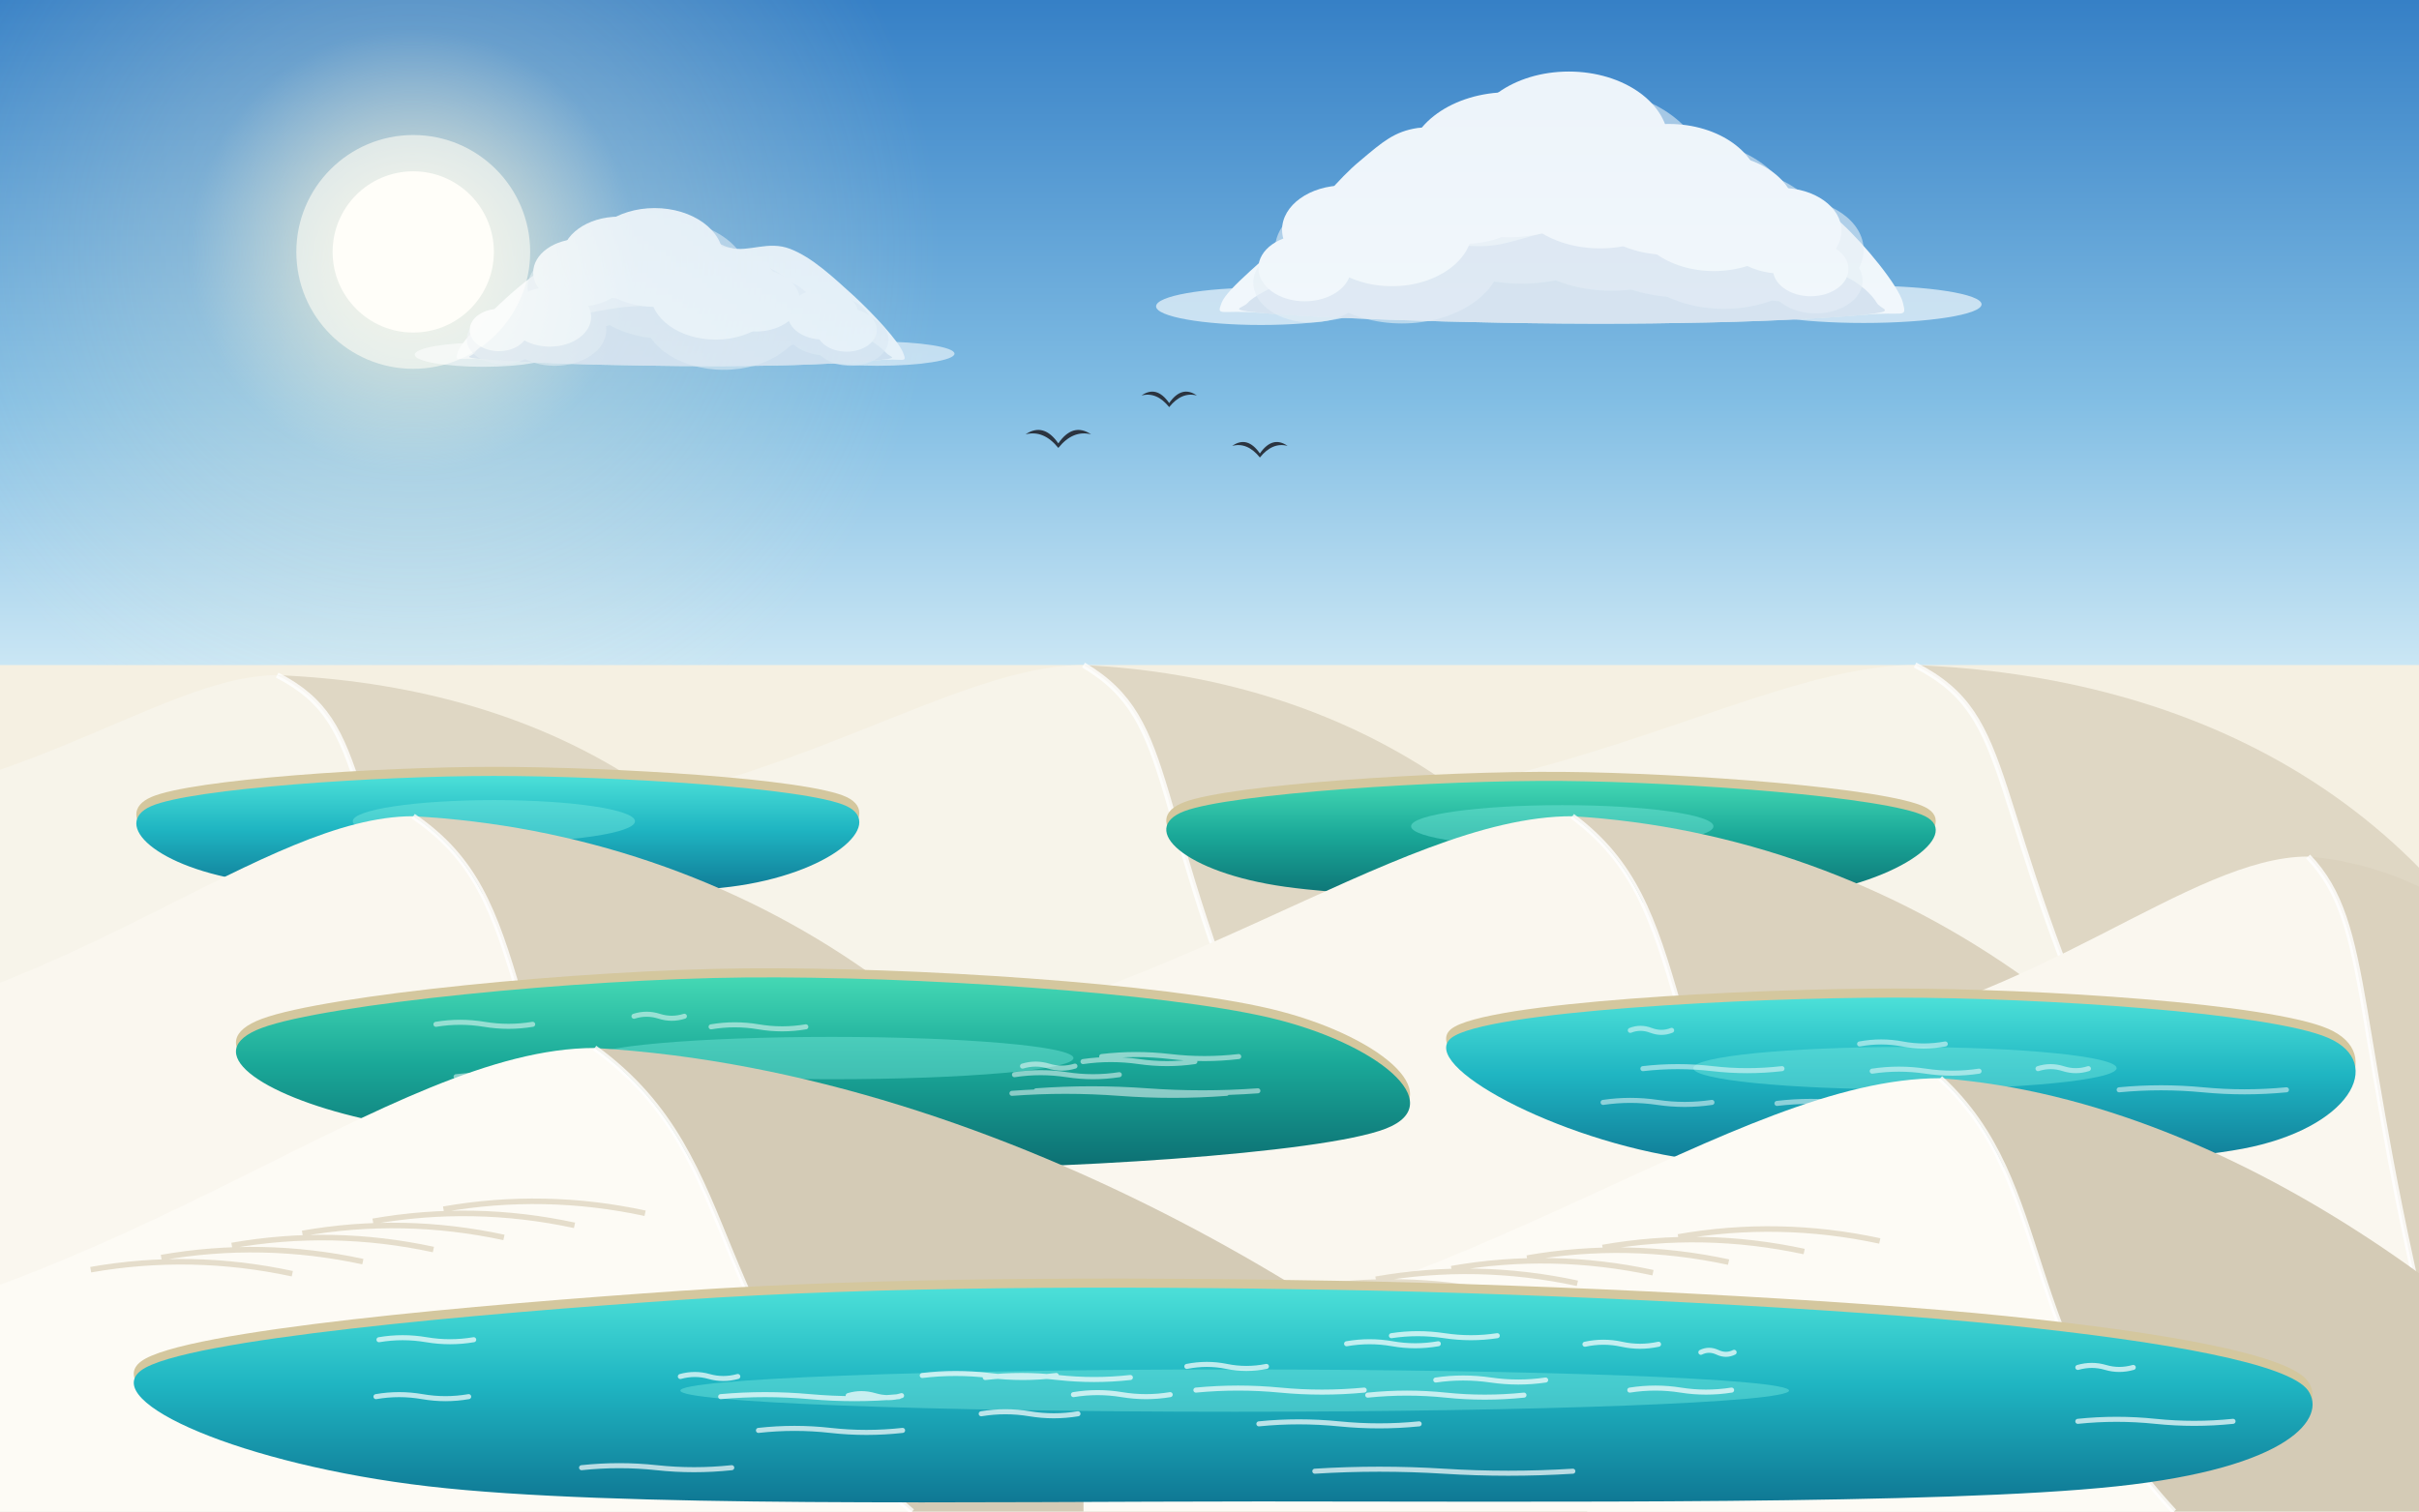
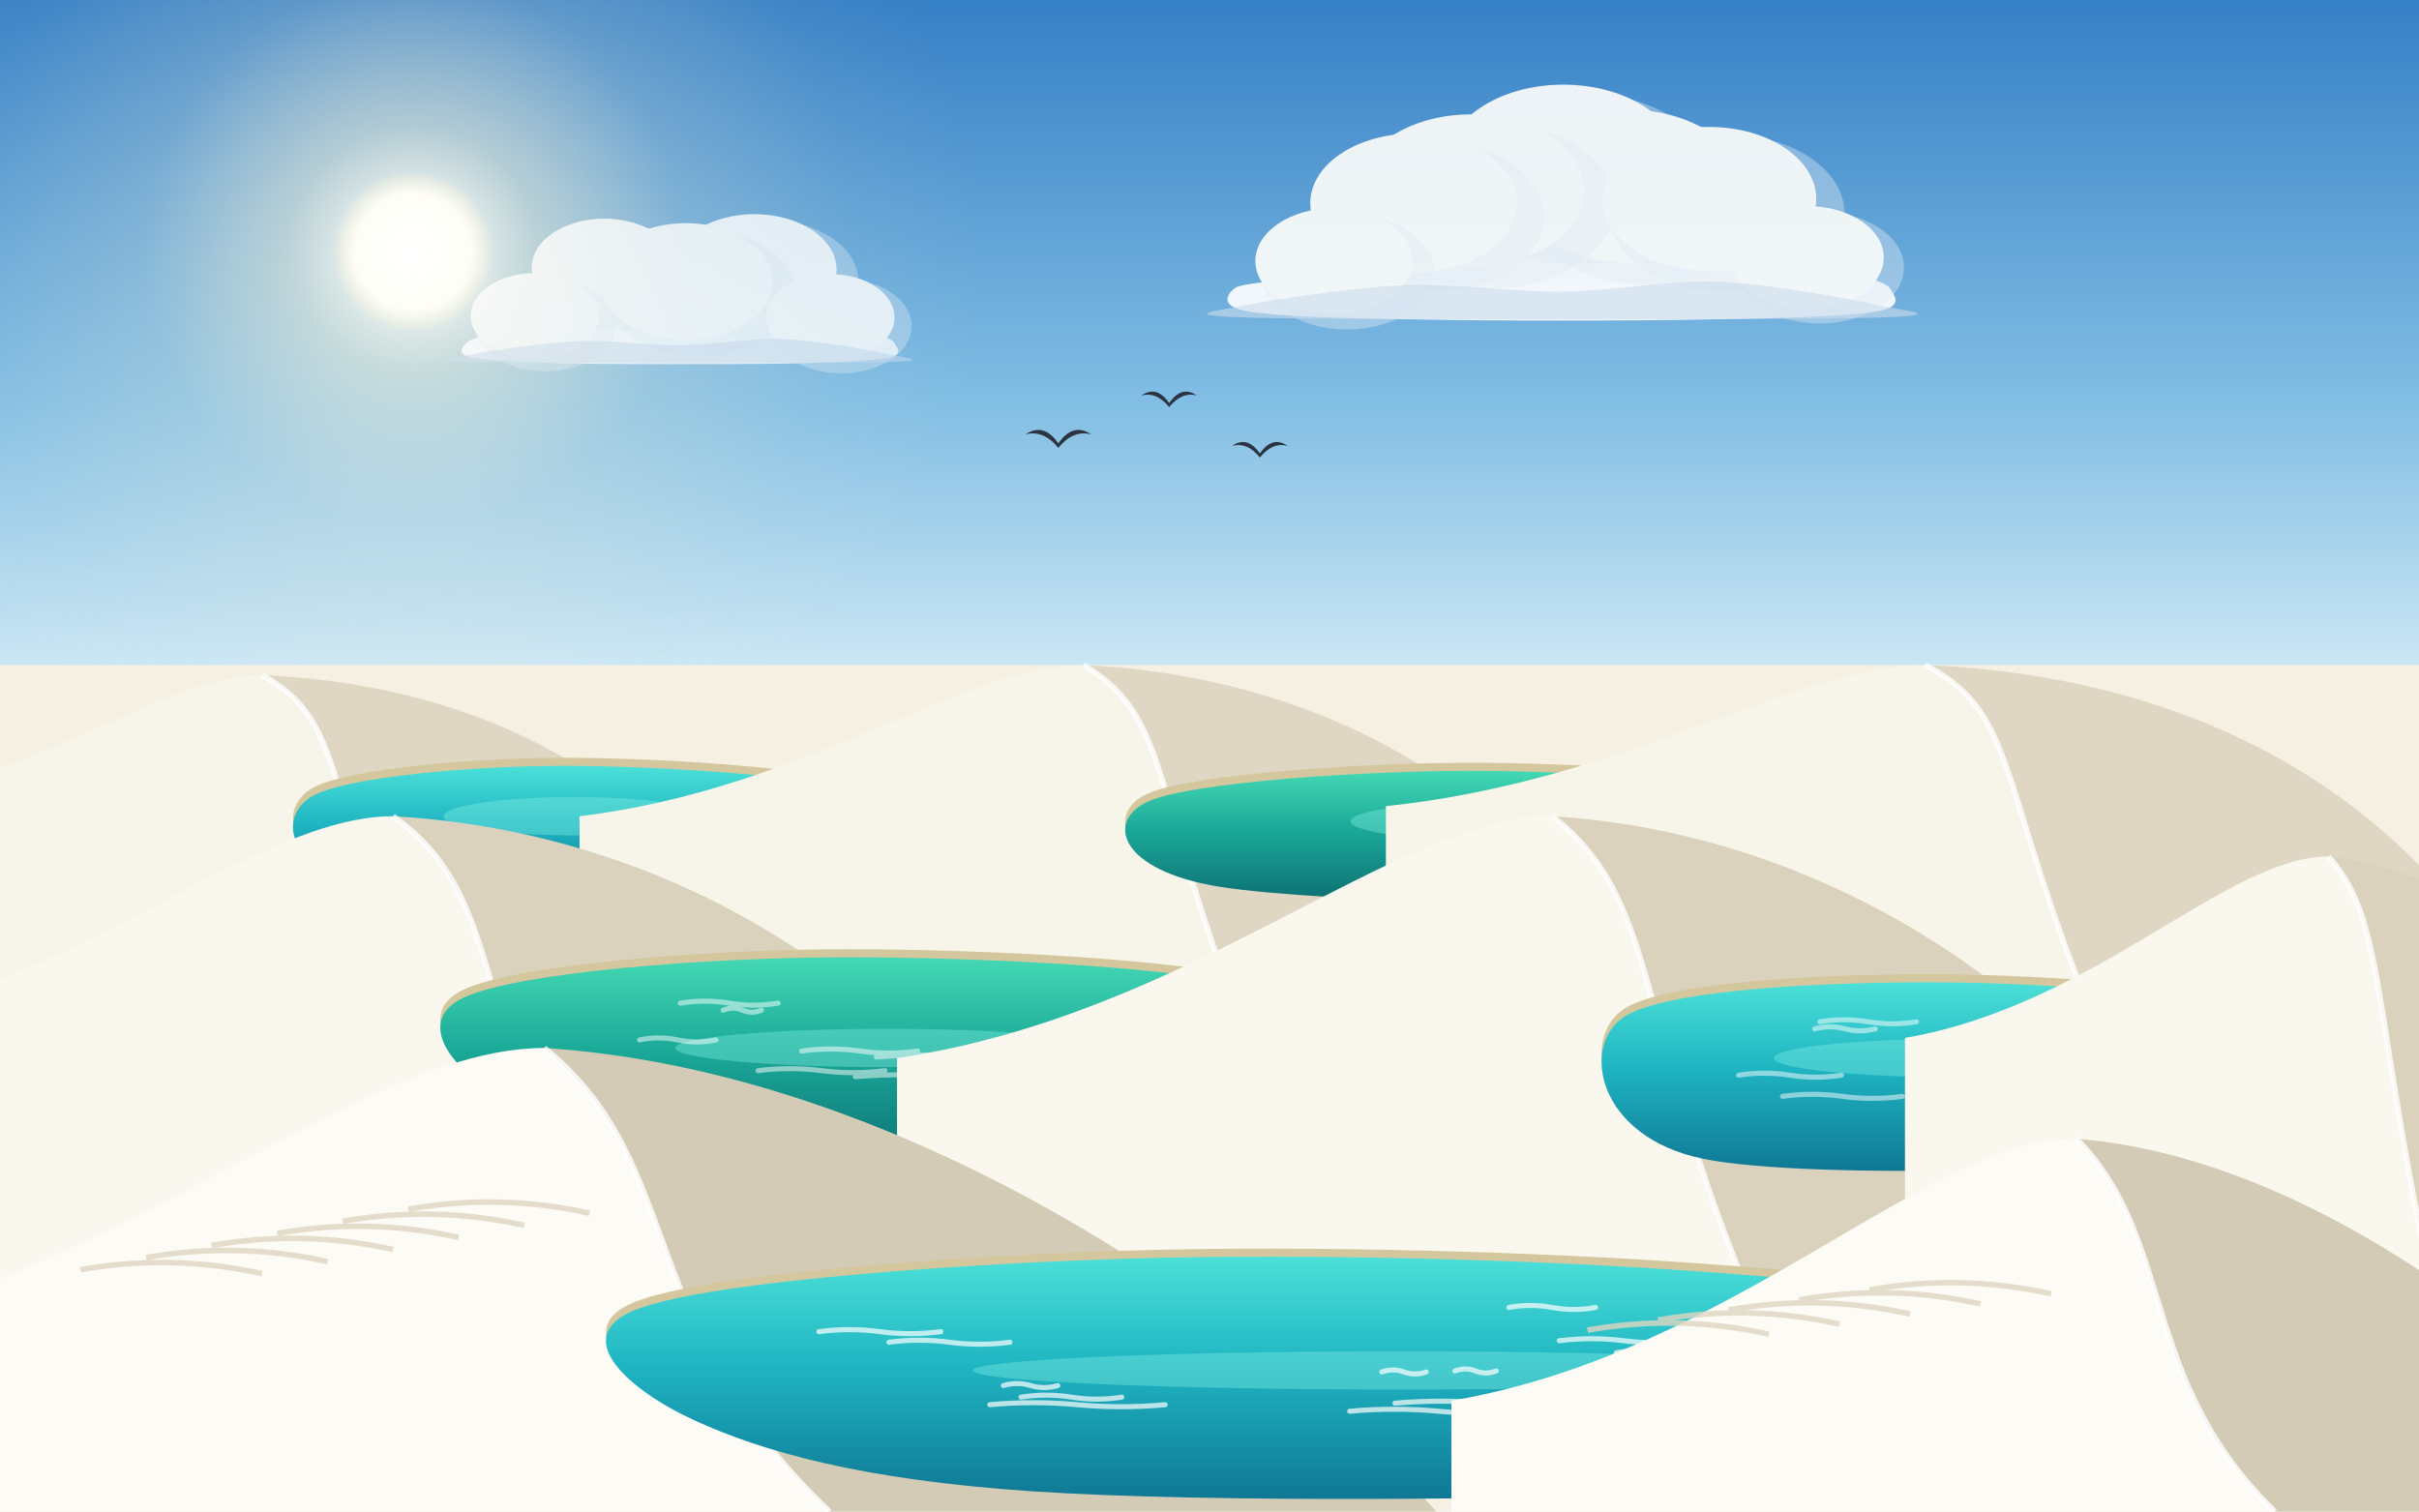
<svg xmlns="http://www.w3.org/2000/svg" class="nature-ill" viewBox="0 0 480 300">
  <defs>
    <filter id="nt-lencois-mist" x="-50%" y="-50%" width="200%" height="200%">
      <feGaussianBlur stdDeviation="7" />
    </filter>
    <filter id="nt-lencois-soft" x="-50%" y="-50%" width="200%" height="200%">
      <feGaussianBlur stdDeviation="2.5" />
    </filter>
    <linearGradient id="nt-lencois-sky" x1="0" y1="0" x2="0" y2="1">
      <stop offset="0" stop-color="#3680c6" />
      <stop offset="0.55" stop-color="#82bee4" />
      <stop offset="1" stop-color="#dcf0f8" />
    </linearGradient>
-     <radialGradient id="nt-lencois-sun" cx="0.5" cy="0.5" r="0.5">
-       <stop offset="0" stop-color="#fffdf2" stop-opacity="0.98" />
-       <stop offset="0.14" stop-color="#fff5d8" stop-opacity="0.68" />
-       <stop offset="0.42" stop-color="#fff5d8" stop-opacity="0.22" />
+     <radialGradient id="nt-lencois-sun-corona" cx="0.5" cy="0.5" r="0.5">
+       <stop offset="0" stop-color="#fffef8" stop-opacity="0.96" />
+       <stop offset="0.1" stop-color="#fffdf2" stop-opacity="0.84" />
+       <stop offset="0.22" stop-color="#fff5d8" stop-opacity="0.56" />
+       <stop offset="0.48" stop-color="#fff5d8" stop-opacity="0.2" />
+       <stop offset="0.78" stop-color="#fff5d8" stop-opacity="0.05" />
      <stop offset="1" stop-color="#fff5d8" stop-opacity="0" />
+     </radialGradient>
+     <radialGradient id="nt-lencois-sun-core" cx="0.5" cy="0.5" r="0.5">
+       <stop offset="0" stop-color="#ffffff" stop-opacity="1.0" />
+       <stop offset="0.72" stop-color="#fffef6" stop-opacity="0.96" />
+       <stop offset="1" stop-color="#fff8dc" stop-opacity="0.0" />
    </radialGradient>
    <linearGradient id="nt-lencois-lag1" x1="0" y1="0" x2="0" y2="1">
      <stop offset="0" stop-color="#4ce0d8" />
      <stop offset="0.45" stop-color="#1fb5c2" />
      <stop offset="1" stop-color="#0f7894" />
    </linearGradient>
    <linearGradient id="nt-lencois-lag2" x1="0" y1="0" x2="0" y2="1">
      <stop offset="0" stop-color="#44d8b4" />
      <stop offset="0.45" stop-color="#1aa898" />
      <stop offset="1" stop-color="#0c6e72" />
    </linearGradient>
  </defs>
  <rect width="480" height="145" fill="url(#nt-lencois-sky)" />
-   <circle cx="82" cy="50" r="104" fill="url(#nt-lencois-sun)" />
-   <circle cx="82" cy="50" r="23.2" fill="#fffdf5" opacity="0.6" />
-   <circle cx="82" cy="50" r="16" fill="#fffef9" />
+   <circle cx="82" cy="50" r="112" fill="url(#nt-lencois-sun-corona)" />
+   <circle cx="82" cy="50" r="16" fill="url(#nt-lencois-sun-core)" />
  <g opacity="0.9">
-     <ellipse cx="250.2" cy="60.8" rx="20.8" ry="3.7" fill="#ffffff" opacity="0.7" />
-     <ellipse cx="369.8" cy="60.4" rx="23.4" ry="3.7" fill="#ffffff" opacity="0.7" />
-     <path d="M242.4,60.1 C243.5,57.2 251.5,51.1 256.5,46 C261.5,40.9 265.4,35.6 269.9,31.9 C274.4,28.1 276.7,26.1 281.3,25.4 C285.9,24.7 290.2,29 295.3,27.9 C300.3,26.7 304.4,20.3 309.2,19.3 C314,18.2 317,19.7 322,21.9 C327,24.1 331.7,29 337,31.5 C342.2,34.1 346.1,33.8 351.2,36.1 C356.3,38.3 360.5,39.9 365.3,44.2 C370,48.5 376.8,56.8 377.6,60.1 C378.4,63.4 377.8,61.7 369.8,62.5 C361.8,63.2 348.4,63.9 333.4,64.1 C318.4,64.4 301.6,64.2 286.6,63.8 C271.6,63.4 258.2,62.8 250.2,62.1 C242.2,61.4 241.3,63 242.4,60.1 Z" fill="#ffffff" />
-     <path d="M247.6,60.1 C248.7,58.8 252.5,56.9 256.5,55.2 C260.5,53.4 265.4,51.5 269.9,50.2 C274.4,48.9 276.7,48.2 281.3,47.9 C285.9,47.7 290.2,49.2 295.3,48.8 C300.3,48.4 304.4,46.2 309.2,45.8 C314,45.4 317,46 322,46.7 C327,47.5 331.7,49.2 337,50.1 C342.2,51 346.1,50.9 351.2,51.7 C356.3,52.5 361.5,53 365.3,54.5 C369.1,56 371.6,58.7 372.4,60.1 C373.2,61.5 376.8,61.7 369.8,62.5 C362.8,63.2 348.4,63.9 333.4,64.1 C318.4,64.4 301.6,64.2 286.6,63.8 C271.6,63.4 257.2,62.8 250.2,62.1 C243.2,61.4 246.5,61.3 247.6,60.1 Z" fill="#d4e0ec" opacity="0.7" />
-     <g fill="#f1f5f9" opacity="0.6">
-       <ellipse cx="260.1" cy="56.1" rx="11.4" ry="7.9" />
-       <ellipse cx="268.3" cy="49.5" rx="15.3" ry="10.7" />
-       <ellipse cx="278.2" cy="50.4" rx="19.9" ry="13.8" />
-       <ellipse cx="292.7" cy="42.5" rx="18.2" ry="12.6" />
-       <ellipse cx="301.9" cy="39" rx="24.9" ry="17.3" />
-       <ellipse cx="313.8" cy="34.6" rx="24.6" ry="17.1" />
-       <ellipse cx="319.8" cy="42.1" rx="22.4" ry="15.6" />
-       <ellipse cx="333.4" cy="43.3" rx="22.5" ry="15.7" />
-       <ellipse cx="342.1" cy="47.3" rx="20.1" ry="14" />
-       <ellipse cx="355" cy="49.6" rx="14.8" ry="10.3" />
-       <ellipse cx="360.3" cy="55.7" rx="9.3" ry="6.5" />
-     </g>
-     <g fill="#ffffff">
-       <ellipse cx="258.9" cy="53.2" rx="9.2" ry="6.6" />
-       <ellipse cx="266.7" cy="45.6" rx="12.3" ry="8.8" />
-       <ellipse cx="276.2" cy="45.3" rx="16" ry="11.5" />
-       <ellipse cx="290.8" cy="37.9" rx="14.6" ry="10.5" />
-       <ellipse cx="299.4" cy="32.7" rx="20.1" ry="14.4" />
-       <ellipse cx="311.3" cy="28.4" rx="19.8" ry="14.2" />
-       <ellipse cx="317.5" cy="36.4" rx="18" ry="12.9" />
-       <ellipse cx="331.1" cy="37.6" rx="18.1" ry="13" />
-       <ellipse cx="340.1" cy="42.2" rx="16.2" ry="11.6" />
-       <ellipse cx="353.5" cy="45.8" rx="11.9" ry="8.5" />
-       <ellipse cx="359.3" cy="53.4" rx="7.5" ry="5.4" />
-     </g>
+     <path d="M247.6,61.8 C241.8,60.8 243.5,58.4 245,57.2 C246.5,56.1 253.6,56.1 256.9,54.5 C260.2,52.9 262.9,47 265.7,47 C268.5,47 273.7,55 274.4,54.5 C275.2,54 269.1,47.1 270.2,43.9 C271.4,40.6 278.1,34.1 281.7,34.1 C285.4,34.1 293.4,42.7 293.2,43.9 C293.1,45.1 280.7,43.8 280.7,41.7 C280.7,39.6 289.3,30.9 293.3,30.9 C297.4,30.9 305.1,40.8 305.9,41.7 C306.8,42.6 297.6,39.2 298.5,36.6 C299.5,34 307.4,25.4 311.6,25.4 C315.8,25.4 324.7,34.1 324.7,36.6 C324.8,39 312,41.9 312,40.9 C312,39.8 320.6,30.1 324.6,30.1 C328.7,30.1 336.6,38.8 337.3,40.9 C337.9,43 328,44.4 328.5,43.2 C329.1,41.9 336.6,33 340.5,33 C344.3,33 350.7,39.9 352.4,43.2 C354.1,46.5 349.9,53.2 351,53.7 C352.2,54.2 356.8,46.4 359.5,46.4 C362.3,46.4 365.6,51.9 368,53.7 C370.5,55.4 374.3,56 375,57.2 C375.7,58.5 378.2,60.8 372.4,61.8 C366.6,62.8 353.2,63.2 338.6,63.4 C324,63.7 296,63.7 281.4,63.4 C266.8,63.2 253.4,62.8 247.6,61.8 Z" fill="#ffffff" />
+     <ellipse cx="314" cy="35.6" rx="25.7" ry="17.1" fill="#edf2f7" opacity="0.4" />
+     <ellipse cx="310.2" cy="32.5" rx="23.3" ry="15.7" fill="#fffefb" />
+     <ellipse cx="326.9" cy="40" rx="24.8" ry="16.5" fill="#edf2f7" opacity="0.4" />
+     <ellipse cx="323.3" cy="37" rx="22.5" ry="15.2" fill="#fffefb" />
+     <ellipse cx="295.6" cy="40.8" rx="24.8" ry="16.5" fill="#edf2f7" opacity="0.4" />
+     <ellipse cx="291.9" cy="37.8" rx="22.5" ry="15.1" fill="#fffefb" />
+     <ellipse cx="342.6" cy="42.3" rx="23.4" ry="15.6" fill="#edf2f7" opacity="0.4" />
+     <ellipse cx="339.2" cy="39.5" rx="21.2" ry="14.3" fill="#fffefb" />
+     <ellipse cx="283.8" cy="43" rx="22.6" ry="15" fill="#edf2f7" opacity="0.4" />
+     <ellipse cx="280.5" cy="40.3" rx="20.5" ry="13.8" fill="#fffefb" />
+     <ellipse cx="361.1" cy="53.1" rx="16.7" ry="11.1" fill="#edf2f7" opacity="0.4" />
+     <ellipse cx="358.6" cy="51.1" rx="15.2" ry="10.2" fill="#fffefb" />
+     <ellipse cx="267.3" cy="53.9" rx="17.2" ry="11.5" fill="#edf2f7" opacity="0.4" />
+     <ellipse cx="264.7" cy="51.8" rx="15.6" ry="10.5" fill="#fffefb" />
+     <path d="M247.6,60.5 C252.2,59.5 268.8,57 278.8,56.6 C288.8,56.2 300,58 310,57.9 C320,57.8 331.2,55.5 341.2,55.9 C351.2,56.4 367.8,59.4 372.4,60.5 C377,61.6 389.4,62.7 369.8,63.1 C350.2,63.5 269.8,63.5 250.2,63.1 C230.6,62.7 243,61.5 247.6,60.5 Z" fill="#d4e0ec" opacity="0.6" />
  </g>
  <g opacity="0.8">
-     <ellipse cx="95.9" cy="70.4" rx="13.6" ry="2.4" fill="#ffffff" opacity="0.7" />
-     <ellipse cx="174.1" cy="70.2" rx="15.3" ry="2.4" fill="#ffffff" opacity="0.7" />
-     <path d="M90.8,70 C91.4,68 95.7,63.6 99.2,60.3 C102.7,57 105.8,54.5 110.4,51.6 C114.9,48.7 119.6,45.4 124.3,44.1 C129,42.9 132.9,43.7 136.6,44.7 C140.3,45.6 141.4,48.4 145,49.2 C148.6,50.1 152.4,47.7 156.8,49.4 C161.2,51.1 165.3,55 169.4,58.7 C173.4,62.4 178.3,67.7 179.2,70 C180.1,72.3 179.3,71 174.1,71.5 C168.9,72 160.1,72.5 150.3,72.6 C140.5,72.8 129.5,72.6 119.7,72.4 C109.9,72.2 101.1,71.7 95.9,71.3 C90.7,70.9 90.2,72 90.8,70 Z" fill="#ffffff" />
-     <path d="M94.2,70 C94.8,69.1 96.3,67.7 99.2,66.6 C102.1,65.4 105.8,64.6 110.4,63.5 C114.9,62.5 119.6,61.4 124.3,60.9 C129,60.5 132.9,60.8 136.6,61.1 C140.3,61.4 141.4,62.4 145,62.7 C148.6,63 152.4,62.2 156.8,62.8 C161.2,63.4 165.9,64.7 169.4,66 C172.8,67.3 174.9,69 175.8,70 C176.7,71 178.7,71 174.1,71.5 C169.5,72 160.1,72.5 150.3,72.6 C140.5,72.8 129.5,72.6 119.7,72.4 C109.9,72.2 100.5,71.7 95.9,71.3 C91.3,70.9 93.6,70.8 94.2,70 Z" fill="#d4e0ec" opacity="0.7" />
-     <g fill="#f1f5f9" opacity="0.6">
-       <ellipse cx="99.8" cy="67.3" rx="7.2" ry="5" />
-       <ellipse cx="110.1" cy="65.5" rx="10.2" ry="7.1" />
-       <ellipse cx="116.4" cy="57.1" rx="11.7" ry="8.1" />
-       <ellipse cx="124.2" cy="54.7" rx="14" ry="9.7" />
-       <ellipse cx="131.7" cy="55.4" rx="16.9" ry="11.8" />
-       <ellipse cx="143.6" cy="62.3" rx="16" ry="11.1" />
-       <ellipse cx="151.1" cy="62.3" rx="10.8" ry="7.5" />
-       <ellipse cx="164.2" cy="64.6" rx="8.7" ry="6" />
-       <ellipse cx="168.8" cy="67.4" rx="7.5" ry="5.2" />
-     </g>
-     <g fill="#ffffff">
-       <ellipse cx="99" cy="65.5" rx="5.8" ry="4.2" />
-       <ellipse cx="109.1" cy="62.9" rx="8.2" ry="5.9" />
-       <ellipse cx="115.2" cy="54.1" rx="9.4" ry="6.7" />
-       <ellipse cx="122.8" cy="51.1" rx="11.3" ry="8.1" />
-       <ellipse cx="129.9" cy="51.1" rx="13.6" ry="9.8" />
-       <ellipse cx="142" cy="58.2" rx="12.9" ry="9.2" />
-       <ellipse cx="150" cy="59.6" rx="8.7" ry="6.2" />
-       <ellipse cx="163.3" cy="62.4" rx="7" ry="5" />
-       <ellipse cx="168" cy="65.5" rx="6" ry="4.3" />
-     </g>
+     <path d="M94.2,71.1 C90.4,70.5 91.6,69.1 92.5,68.1 C93.4,67.1 97.5,66.4 99.8,64.9 C102.1,63.4 104.6,58.8 106.9,58.8 C109.2,58.8 113.1,65.4 114,64.9 C115,64.4 111.6,58.2 112.7,55.6 C113.8,53 118.2,48.7 120.8,48.7 C123.4,48.7 127.9,54 128.9,55.6 C130,57.2 126.2,59.6 127.5,58.8 C128.8,58 134,50.6 137.1,50.6 C140.2,50.6 146.1,57.9 146.8,58.8 C147.4,59.8 140.9,58 141.5,56.3 C142.1,54.7 147.7,48.5 150.7,48.5 C153.6,48.5 158.6,53.7 159.8,56.3 C161.1,59 157.5,64.7 158.4,65.2 C159.4,65.6 163.3,59.1 165.6,59.1 C167.9,59.1 170.8,63.7 172.7,65.2 C174.6,66.6 177,67.2 177.5,68.1 C178,69.1 179.6,70.5 175.8,71.1 C172,71.7 163.2,72 153.7,72.2 C144.2,72.3 125.8,72.3 116.3,72.2 C106.8,72 98,71.7 94.2,71.1 Z" fill="#ffffff" />
+     <ellipse cx="122.3" cy="55" rx="15.9" ry="10.6" fill="#edf2f7" opacity="0.4" />
+     <ellipse cx="119.9" cy="53.1" rx="14.4" ry="9.7" fill="#fffefb" />
+     <ellipse cx="152.3" cy="55.7" rx="18" ry="12" fill="#edf2f7" opacity="0.4" />
+     <ellipse cx="149.7" cy="53.5" rx="16.3" ry="11" fill="#fffefb" />
+     <ellipse cx="138.9" cy="58.1" rx="18.9" ry="12.6" fill="#edf2f7" opacity="0.4" />
+     <ellipse cx="136.1" cy="55.9" rx="17.2" ry="11.6" fill="#fffefb" />
+     <ellipse cx="108.2" cy="64.4" rx="14" ry="9.3" fill="#edf2f7" opacity="0.4" />
+     <ellipse cx="106.1" cy="62.7" rx="12.7" ry="8.5" fill="#fffefb" />
+     <ellipse cx="166.9" cy="64.7" rx="14" ry="9.4" fill="#edf2f7" opacity="0.4" />
+     <ellipse cx="164.8" cy="63" rx="12.7" ry="8.6" fill="#fffefb" />
+     <path d="M94.2,70.2 C97.2,69.6 108.1,68 114.6,67.7 C121.1,67.4 128.5,68.6 135,68.5 C141.5,68.5 148.9,67 155.4,67.3 C161.9,67.5 172.8,69.5 175.8,70.2 C178.8,71 186.9,71.7 174.1,71.9 C161.3,72.2 108.7,72.2 95.9,71.9 C83.1,71.7 91.2,70.9 94.2,70.2 Z" fill="#d4e0ec" opacity="0.6" />
  </g>
  <rect x="0" y="132" width="480" height="168" fill="#f5f0e2" />
  <g>
-     <path d="M-30,160 C8.2,155.3 34.6,134 55,134 C74.2,143.9 67,157.9 93.4,220 L-30,220Z" fill="#f7f4ea" />
-     <path d="M55,134 C105.4,136.1 153.4,158.4 175,220 L93.4,220 C67,157.9 74.2,143.9 55,134Z" fill="#dfd7c4" />
-     <path d="M55,134 C74.2,143.9 67,157.9 93.4,220" stroke="#ffffff" stroke-width="1.1" fill="none" opacity="0.8" />
+     <path d="M-30,160 C6.9,155.3 32.3,134 52,134 C70.1,143.9 63.3,157.9 88.2,220 L-30,220Z" fill="#f7f4ea" />
+     <path d="M52,134 C99.5,136.1 144.7,158.4 165,220 L88.2,220 C63.3,157.9 70.1,143.9 52,134Z" fill="#dfd7c4" />
+     <path d="M52,134 C70.1,143.9 63.3,157.9 88.2,220" stroke="#ffffff" stroke-width="1.1" fill="none" opacity="0.8" />
  </g>
  <g>
-     <path d="M110,162 C157.2,156.6 189.8,132 215,132 C234.2,143.4 227,159.6 253.4,220 L110,220Z" fill="#f7f4ea" />
+     <path d="M62,156.4 C68.7,152.6 93.7,150.4 112,150.4 C130.3,150.4 164.8,152.4 172,156.4 C179.2,160.4 171.7,171.6 155,174.4 C138.3,177.2 87.5,176.4 72,173.4 C56.5,170.4 55.3,160.2 62,156.4 Z" fill="#d4c79e" />
+     <path d="M62,158 C68.7,154.2 93.7,152 112,152 C130.3,152 164.8,154 172,158 C179.2,162 171.7,173.2 155,176 C138.3,178.8 87.5,178 72,175 C56.5,172 55.3,161.8 62,158 Z" fill="url(#nt-lencois-lag1)" />
+     <ellipse cx="114" cy="162" rx="26" ry="3.8" fill="#80ede2" opacity="0.4" />
+   </g>
+   <g>
+     <path d="M115,162 C160,156.6 191,132 215,132 C234.2,143.4 227,159.6 253.4,220 L115,220Z" fill="#f7f4ea" />
    <path d="M215,132 C265.4,134.4 313.4,160.2 335,220 L253.4,220 C227,159.6 234.2,143.4 215,132Z" fill="#dfd7c4" />
    <path d="M215,132 C234.2,143.4 227,159.6 253.4,220" stroke="#ffffff" stroke-width="1.1" fill="none" opacity="0.8" />
  </g>
  <g>
-     <path d="M265,160 C316.8,155 352.4,132 380,132 C400.8,142.6 393,157.8 421.6,220 L265,220Z" fill="#f7f4ea" />
-     <path d="M380,132 C434.6,134.2 486.6,158.3 510,220 L421.6,220 C393,157.8 400.8,142.6 380,132Z" fill="#dfd7c4" />
-     <path d="M380,132 C400.8,142.6 393,157.8 421.6,220" stroke="#ffffff" stroke-width="1.1" fill="none" opacity="0.8" />
+     <path d="M228,157.4 C236.8,153.6 271.7,151.2 295,151.4 C318.3,151.6 359.2,154.2 368,158.4 C376.8,162.6 369,173.7 348,176.4 C327,179.1 262,177.6 242,174.4 C222,171.2 219.2,161.2 228,157.4 Z" fill="#d4c79e" />
+     <path d="M228,159 C236.8,155.2 271.7,152.8 295,153 C318.3,153.2 359.2,155.8 368,160 C376.8,164.2 369,175.3 348,178 C327,180.7 262,179.2 242,176 C222,172.8 219.2,162.8 228,159 Z" fill="url(#nt-lencois-lag2)" />
+     <ellipse cx="296" cy="163" rx="28" ry="3.8" fill="#80ede2" opacity="0.4" />
  </g>
  <g>
-     <path d="M30,158.2 C38,154.7 75,152.2 98,152.2 C121,152.2 160.2,154.5 168,158.2 C175.8,161.9 164.7,171.7 145,174.2 C125.3,176.7 69.2,175.9 50,173.2 C30.8,170.5 22,161.7 30,158.2 Z" fill="#d4c79e" />
-     <path d="M30,160 C38,156.5 75,154 98,154 C121,154 160.2,156.3 168,160 C175.8,163.7 164.7,173.5 145,176 C125.3,178.5 69.2,177.7 50,175 C30.8,172.3 22,163.5 30,160 Z" fill="url(#nt-lencois-lag1)" />
-     <ellipse cx="98" cy="163" rx="28" ry="4.2" fill="#80ede2" opacity="0.4" />
+     <path d="M275,160 C323.1,155 356.3,132 382,132 C402.5,142.6 394.8,157.8 423,220 L275,220Z" fill="#f7f4ea" />
+     <path d="M382,132 C435.8,134.2 487,158.3 510,220 L423,220 C394.8,157.8 402.5,142.6 382,132Z" fill="#dfd7c4" />
+     <path d="M382,132 C402.5,142.6 394.8,157.8 423,220" stroke="#ffffff" stroke-width="1.1" fill="none" opacity="0.8" />
  </g>
  <g>
-     <path d="M235,159.2 C244.2,155.7 285.5,153 310,153.2 C334.5,153.4 374.5,156.4 382,160.2 C389.5,164 376.2,173.9 355,176.2 C333.8,178.5 275,177 255,174.2 C235,171.4 225.8,162.7 235,159.2 Z" fill="#d4c79e" />
-     <path d="M235,161 C244.2,157.5 285.5,154.8 310,155 C334.5,155.2 374.5,158.2 382,162 C389.5,165.8 376.2,175.7 355,178 C333.8,180.3 275,178.8 255,176 C235,173.2 225.8,164.5 235,161 Z" fill="url(#nt-lencois-lag2)" />
-     <ellipse cx="310" cy="164" rx="30" ry="4.2" fill="#80ede2" opacity="0.4" />
+     <path d="M-40,206 C13.1,198.1 49.7,162 78,162 C101.5,178.7 92.7,202.5 125,275 L-40,275Z" fill="#faf7ef" />
+     <path d="M78,162 C139.7,165.5 198.5,203.4 225,275 L125,275 C92.7,202.5 101.5,178.7 78,162Z" fill="#dbd2be" />
+     <path d="M78,162 C101.5,178.7 92.7,202.5 125,275" stroke="#ffffff" stroke-width="1.1" fill="none" opacity="0.8" />
  </g>
  <g>
-     <path d="M-40,206 C14.9,198.1 52.7,162 82,162 C106.5,178.7 97.3,202.5 131,275 L-40,275Z" fill="#faf7ef" />
-     <path d="M82,162 C146.3,165.5 207.5,203.4 235,275 L131,275 C97.3,202.5 106.5,178.7 82,162Z" fill="#dbd2be" />
-     <path d="M82,162 C106.5,178.7 97.3,202.5 131,275" stroke="#ffffff" stroke-width="1.1" fill="none" opacity="0.8" />
+     <path d="M92,196.4 C102.7,191.4 140.3,188.4 168,188.4 C195.7,188.4 240.7,190.4 258,196.4 C275.3,202.4 286.3,218.7 272,224.4 C257.7,230.1 200,231.4 172,230.4 C144,229.4 117.3,224.1 104,218.4 C90.7,212.7 81.3,201.4 92,196.4 Z" fill="#d4c79e" />
+     <path d="M92,198 C102.7,193 140.3,190 168,190 C195.7,190 240.7,192 258,198 C275.3,204 286.3,220.3 272,226 C257.7,231.7 200,233 172,232 C144,231 117.3,225.7 104,220 C90.7,214.3 81.3,203 92,198 Z" fill="url(#nt-lencois-lag2)" />
+     <ellipse cx="176" cy="208" rx="42" ry="3.8" fill="#80ede2" opacity="0.4" />
+   </g>
+   <path d="M159.1,208.6 q5.8,-0.8 11.5,0 t11.5,0 M203.2,210.5 q8.8,-0.8 17.5,0 t17.5,0 M173.9,209.8 q9.5,-0.8 19.1,0 t19.1,0 M207,216.6 q9.7,-0.8 19.4,0 t19.4,0 M126.9,206.4 q3.8,-0.8 7.6,0 t7.6,0 M143.5,200.5 q1.9,-0.8 3.8,0 t3.8,0 M169.7,213.7 q10.2,-0.8 20.5,0 t20.5,0 M228.1,209.6 q2.3,-0.8 4.6,0 t4.6,0 M135,199.1 q4.9,-0.8 9.7,0 t9.7,0 M150.4,212.5 q6.3,-0.8 12.6,0 t12.6,0" stroke="#ffffff" stroke-width="1" fill="none" opacity="0.5" stroke-linecap="round" />
+   <g>
+     <path d="M178,210 C236.5,201.4 276.8,162 308,162 C331.5,180.2 322.7,206.2 355,275 L178,275Z" fill="#faf7ef" />
+     <path d="M308,162 C369.7,165.8 428.5,207.1 455,275 L355,275 C322.7,206.2 331.5,180.2 308,162Z" fill="#dbd2be" />
+     <path d="M308,162 C331.5,180.2 322.7,206.2 355,275" stroke="#ffffff" stroke-width="1.1" fill="none" opacity="0.8" />
  </g>
  <g>
-     <path d="M165,210 C231.2,201.4 276.7,162 312,162 C336.5,180.2 327.3,206.2 361,275 L165,275Z" fill="#faf7ef" />
-     <path d="M312,162 C376.3,165.8 437.5,207.1 465,275 L361,275 C327.3,206.2 336.5,180.2 312,162Z" fill="#dbd2be" />
-     <path d="M312,162 C336.5,180.2 327.3,206.2 361,275" stroke="#ffffff" stroke-width="1.1" fill="none" opacity="0.8" />
+     <path d="M322,200.4 C330.3,194.6 364.7,193.1 388,193.4 C411.3,193.7 452,196.9 462,202.4 C472,207.9 468.7,222.1 448,226.4 C427.3,230.7 359,232.7 338,228.4 C317,224.1 313.7,206.2 322,200.4 Z" fill="#d4c79e" />
+     <path d="M322,202 C330.3,196.2 364.7,194.7 388,195 C411.3,195.3 452,198.5 462,204 C472,209.5 468.7,223.7 448,228 C427.3,232.3 359,234.3 338,230 C317,225.7 313.7,207.8 322,202 Z" fill="url(#nt-lencois-lag1)" />
+     <ellipse cx="388" cy="210" rx="36" ry="3.8" fill="#80ede2" opacity="0.4" />
+   </g>
+   <path d="M392.9,217.3 q8.8,-0.8 17.6,0 t17.6,0 M345,213.4 q5.1,-0.8 10.2,0 t10.2,0 M429.8,206.8 q3,-0.8 5.9,0 t5.9,0 M424.7,209.5 q2.4,-0.8 4.9,0 t4.9,0 M412.8,218.5 q7.6,-0.8 15.2,0 t15.2,0 M353.7,217.6 q5.9,-0.8 11.9,0 t11.9,0 M361.1,202.8 q4.8,-0.8 9.6,0 t9.6,0 M360.1,204.2 q3,-0.8 6,0 t6,0 M403.8,219.9 q5.1,-0.8 10.3,0 t10.3,0" stroke="#ffffff" stroke-width="1" fill="none" opacity="0.5" stroke-linecap="round" />
+   <g>
+     <path d="M378,206 C415.8,199.5 441.8,170 462,170 C474.5,183.7 469.8,203.1 487,275 L378,275Z" fill="#faf7ef" />
+     <path d="M462,170 C494.8,172.9 526,203.8 540,275 L487,275 C469.8,203.1 474.5,183.7 462,170Z" fill="#dbd2be" />
+     <path d="M462,170 C474.5,183.7 469.8,203.1 487,275" stroke="#ffffff" stroke-width="1.1" fill="none" opacity="0.8" />
  </g>
  <g>
-     <path d="M360,206 C404.1,199.5 434.5,170 458,170 C471.1,183.7 466.2,203.1 484.2,275 L360,275Z" fill="#faf7ef" />
-     <path d="M458,170 C492.4,172.9 525.2,203.8 540,275 L484.2,275 C466.2,203.1 471.1,183.7 458,170Z" fill="#dbd2be" />
-     <path d="M458,170 C471.1,183.7 466.2,203.1 484.2,275" stroke="#ffffff" stroke-width="1.1" fill="none" opacity="0.8" />
+     <path d="M-50,268 C21.1,257.2 70.1,208 108,208 C136.3,230.8 125.7,263.2 164.6,300 L-50,300Z" fill="#fdfbf5" />
+     <path d="M108,208 C182.3,212.8 253.1,264.4 285,300 L164.6,300 C125.7,263.2 136.3,230.8 108,208Z" fill="#d4cbb6" />
+     <path d="M108,208 C136.3,230.8 125.7,263.2 164.6,300" stroke="#ffffff" stroke-width="1.1" fill="none" opacity="0.8" />
  </g>
  <g>
-     <path d="M52,202.2 C64.7,197.5 114.7,192.5 148,192.2 C181.3,191.9 230.8,195.2 252,200.2 C273.2,205.2 287.8,217.2 275,222.2 C262.2,227.2 208.8,230.5 175,230.2 C141.2,229.9 92.5,224.9 72,220.2 C51.5,215.5 39.3,206.9 52,202.2 Z" fill="#d4c79e" />
-     <path d="M52,204 C64.7,199.3 114.7,194.3 148,194 C181.3,193.7 230.8,197 252,202 C273.2,207 287.8,219 275,224 C262.2,229 208.8,232.3 175,232 C141.2,231.7 92.5,226.7 72,222 C51.5,217.3 39.3,208.7 52,204 Z" fill="url(#nt-lencois-lag2)" />
-     <ellipse cx="165" cy="210" rx="48" ry="4.2" fill="#80ede2" opacity="0.4" />
+     <path d="M126,258.4 C139.3,253.1 183.7,249.7 218,248.4 C252.3,247.1 297.5,248.1 332,250.4 C366.5,252.7 405.7,256.7 425,262.4 C444.3,268.1 461.3,279.1 448,284.4 C434.7,289.7 385.5,292.7 345,294.4 C304.5,296.1 239.5,296.7 205,294.4 C170.5,292.1 151.2,286.4 138,280.4 C124.8,274.4 112.7,263.7 126,258.4 Z" fill="#d4c79e" />
+     <path d="M126,260 C139.3,254.7 183.7,251.3 218,250 C252.3,248.7 297.5,249.7 332,252 C366.5,254.3 405.7,258.3 425,264 C444.3,269.7 461.3,280.7 448,286 C434.7,291.3 385.5,294.3 345,296 C304.5,297.7 239.5,298.3 205,296 C170.5,293.7 151.2,288 138,282 C124.8,276 112.7,265.3 126,260 Z" fill="url(#nt-lencois-lag1)" />
+     <ellipse cx="278" cy="272" rx="85" ry="3.8" fill="#80ede2" opacity="0.4" />
  </g>
-   <path d="M117.7,212.4 q4.4,-0.8 8.8,0 t8.8,0 M218.6,209.7 q6.8,-0.8 13.6,0 t13.6,0 M214.9,210.7 q5.5,-0.8 11.1,0 t11.1,0 M86.5,203.3 q4.8,-0.8 9.6,0 t9.6,0 M202.9,211.6 q2.6,-0.8 5.2,0 t5.2,0 M200.8,217 q10.6,-0.8 21.3,0 t21.3,0 M201.3,213.3 q5.2,-0.8 10.4,0 t10.4,0 M141.1,203.8 q4.7,-0.8 9.4,0 t9.4,0 M137.6,216.2 q4.7,-0.8 9.5,0 t9.5,0 M125.8,201.7 q2.5,-0.8 5,0 t5,0 M205.6,216.5 q11,-0.8 22,0 t22,0 M90.5,213.7 q7,-0.8 14,0 t14,0" stroke="#ffffff" stroke-width="1" fill="none" opacity="0.5" stroke-linecap="round" />
+   <path d="M309.4,266.1 q6.4,-0.8 12.8,0 t12.8,0 M276.8,278.5 q9.3,-0.8 18.5,0 t18.5,0 M288.7,272.1 q2.1,-0.8 4.1,0 t4.1,0 M196.4,278.8 q8.7,-0.8 17.4,0 t17.4,0 M299.4,259.5 q4.3,-0.8 8.6,0 t8.6,0 M367.3,283.7 q9.7,-0.8 19.4,0 t19.4,0 M320.7,268.5 q4,-0.8 7.9,0 t7.9,0 M202.6,277.3 q5,-0.8 10,0 t10,0 M357.4,265 q3,-0.8 5.9,0 t5.9,0 M176.4,266.4 q6,-0.8 12,0 t12,0 M361.3,285.5 q3.2,-0.8 6.4,0 t6.4,0 M326.3,274.9 q4.8,-0.8 9.5,0 t9.5,0 M390,278.5 q5,-0.8 9.9,0 t9.9,0 M362.7,271.3 q5.1,-0.8 10.2,0 t10.2,0 M274.2,272.3 q2.2,-0.8 4.4,0 t4.4,0 M360,267.1 q4.3,-0.8 8.6,0 t8.6,0 M199.1,275 q2.7,-0.8 5.4,0 t5.4,0 M162.5,264.3 q6.1,-0.8 12.1,0 t12.1,0 M325.7,279.7 q3.3,-0.8 6.5,0 t6.5,0 M267.8,280.1 q8.8,-0.8 17.7,0 t17.7,0" stroke="#ffffff" stroke-width="1" fill="none" opacity="0.7" stroke-linecap="round" />
  <g>
-     <path d="M288,204.2 C294.8,198.9 347,196.2 376,196.2 C405,196.2 450.5,199.2 462,204.2 C473.5,209.2 466.2,222.2 445,226.2 C423.8,230.2 361.2,231.9 335,228.2 C308.8,224.5 281.2,209.5 288,204.2 Z" fill="#d4c79e" />
-     <path d="M288,206 C294.8,200.7 347,198 376,198 C405,198 450.5,201 462,206 C473.5,211 466.2,224 445,228 C423.8,232 361.2,233.7 335,230 C308.8,226.3 281.2,211.3 288,206 Z" fill="url(#nt-lencois-lag1)" />
-     <ellipse cx="378" cy="212" rx="42" ry="4.2" fill="#80ede2" opacity="0.4" />
+     <path d="M288,278 C343.8,268.6 382.2,226 412,226 C431.7,245.8 424.3,273.8 451.4,300 L288,300Z" fill="#fdfbf5" />
+     <path d="M412,226 C463.7,230.2 512.9,274.9 535,300 L451.4,300 C424.3,273.8 431.7,245.8 412,226Z" fill="#d4cbb6" />
+     <path d="M412,226 C431.7,245.8 424.3,273.8 451.4,300" stroke="#ffffff" stroke-width="1.1" fill="none" opacity="0.8" />
  </g>
-   <path d="M357,220.9 q9.6,-0.8 19.2,0 t19.2,0 M352.6,219 q6.7,-0.8 13.4,0 t13.4,0 M371.5,212.6 q5.3,-0.8 10.6,0 t10.6,0 M318.1,218.8 q5.4,-0.8 10.8,0 t10.8,0 M369,207.2 q4.3,-0.8 8.5,0 t8.5,0 M323.5,204.5 q2,-0.8 4.1,0 t4.1,0 M420.5,216.3 q8.3,-0.8 16.6,0 t16.6,0 M326,212.1 q6.9,-0.8 13.8,0 t13.8,0 M404.4,212.1 q2.5,-0.8 5,0 t5,0 M360.5,221.1 q11.7,-0.8 23.4,0 t23.4,0" stroke="#ffffff" stroke-width="1" fill="none" opacity="0.5" stroke-linecap="round" />
-   <g>
-     <path d="M-50,268 C25.6,257.2 77.7,208 118,208 C149.5,230.8 137.7,263.2 181,300 L-50,300Z" fill="#fdfbf5" />
-     <path d="M118,208 C200.7,212.8 279.5,264.4 315,300 L181,300 C137.7,263.2 149.5,230.8 118,208Z" fill="#d4cbb6" />
-     <path d="M118,208 C149.5,230.8 137.7,263.2 181,300" stroke="#ffffff" stroke-width="1.1" fill="none" opacity="0.8" />
-   </g>
-   <g>
-     <path d="M215,270 C291.5,259.9 344.2,214 385,214 C408.2,235.3 399.5,265.5 431.4,300 L215,300Z" fill="#fdfbf5" />
-     <path d="M385,214 C445.9,218.5 503.9,266.6 530,300 L431.4,300 C399.5,265.5 408.2,235.3 385,214Z" fill="#d4cbb6" />
-     <path d="M385,214 C408.2,235.3 399.5,265.5 431.4,300" stroke="#ffffff" stroke-width="1.1" fill="none" opacity="0.8" />
-   </g>
-   <path d="M18,252 q20,-3.5 40,0.8 M32,249.6 q20,-3.5 40,0.8 M46,247.2 q20,-3.5 40,0.8 M60,244.8 q20,-3.5 40,0.8 M74,242.4 q20,-3.5 40,0.8 M88,240 q20,-3.5 40,0.8 M258,256 q20,-3.5 40,0.8 M273,253.9 q20,-3.5 40,0.8 M288,251.8 q20,-3.5 40,0.8 M303,249.7 q20,-3.5 40,0.8 M318,247.6 q20,-3.5 40,0.8 M333,245.5 q20,-3.5 40,0.8" stroke="#dfd6c0" stroke-width="1.1" fill="none" opacity="0.8" />
-   <g>
-     <path d="M28,270.2 C36.3,264 95.5,258.9 135,256.2 C174.5,253.5 221.2,253.4 265,254.2 C308.8,255 365.8,257.9 398,261.2 C430.2,264.5 454.3,268.9 458,274.2 C461.7,279.5 454.7,289.5 420,293.2 C385.3,296.9 305.8,296.2 250,296.2 C194.2,296.2 122,297.5 85,293.2 C48,288.9 19.7,276.4 28,270.2 Z" fill="#d4c79e" />
-     <path d="M28,272 C36.3,265.8 95.5,260.7 135,258 C174.5,255.3 221.2,255.2 265,256 C308.8,256.8 365.8,259.7 398,263 C430.2,266.3 454.3,270.7 458,276 C461.7,281.3 454.7,291.3 420,295 C385.3,298.7 305.8,298 250,298 C194.2,298 122,299.3 85,295 C48,290.7 19.7,278.2 28,272 Z" fill="url(#nt-lencois-lag1)" />
-     <ellipse cx="245" cy="276" rx="110" ry="4.2" fill="#80ede2" opacity="0.4" />
-   </g>
-   <path d="M284.9,273.9 q5.4,-0.8 10.9,0 t10.9,0 M271.4,276.9 q7.8,-0.8 15.5,0 t15.5,0 M267.2,266.7 q4.6,-0.8 9.1,0 t9.1,0 M314.5,266.8 q3.7,-0.8 7.3,0 t7.3,0 M412.3,282.1 q7.7,-0.8 15.4,0 t15.4,0 M237.3,275.9 q8.4,-0.8 16.7,0 t16.7,0 M168.3,277 q2.6,-0.8 5.3,0 t5.3,0 M249.8,282.6 q7.9,-0.8 15.9,0 t15.9,0 M412.3,271.4 q2.8,-0.8 5.5,0 t5.5,0 M195.5,273.4 q7.2,-0.8 14.4,0 t14.4,0 M143,277.2 q8.8,-0.8 17.7,0 t17.7,0 M213,276.8 q4.8,-0.8 9.6,0 t9.6,0 M183,273 q6.6,-0.8 13.3,0 t13.3,0 M75.2,265.9 q4.7,-0.8 9.4,0 t9.4,0 M323.4,275.9 q5.1,-0.8 10.1,0 t10.1,0 M235.5,271.2 q4,-0.8 7.9,0 t7.9,0 M194.7,280.6 q4.8,-0.8 9.6,0 t9.6,0 M276.1,265.1 q5.2,-0.8 10.5,0 t10.5,0 M74.6,277.2 q4.6,-0.8 9.2,0 t9.2,0 M115.4,291.3 q7.5,-0.8 14.9,0 t14.9,0 M135,273.2 q2.9,-0.8 5.7,0 t5.7,0 M260.9,292 q12.8,-0.8 25.6,0 t25.6,0 M150.5,283.9 q7.2,-0.8 14.3,0 t14.3,0 M337.5,268.4 q1.6,-0.8 3.3,0 t3.3,0" stroke="#ffffff" stroke-width="1" fill="none" opacity="0.7" stroke-linecap="round" />
+   <path d="M16,252 q18,-3.2 36,0.8 M29,249.6 q18,-3.2 36,0.8 M42,247.2 q18,-3.2 36,0.8 M55,244.8 q18,-3.2 36,0.8 M68,242.4 q18,-3.2 36,0.8 M81,240 q18,-3.2 36,0.8 M315,264 q18,-3.2 36,0.8 M329,262 q18,-3.2 36,0.8 M343,260 q18,-3.2 36,0.8 M357,258 q18,-3.2 36,0.8 M371,256 q18,-3.2 36,0.8" stroke="#dfd6c0" stroke-width="1.1" fill="none" opacity="0.8" />
  <g>
    <path d="M203.5,86.2 Q207.1,83.8 210,88 Q212.9,83.8 216.5,86.2 Q212.9,85.3 210,88.9 Q207.1,85.3 203.5,86.2Z" fill="#2b3440" />
    <path d="M226.5,78.5 Q229.5,76.4 232,80 Q234.5,76.4 237.5,78.5 Q234.5,77.7 232,80.8 Q229.5,77.7 226.5,78.5Z" fill="#2b3440" />
    <path d="M244.5,88.5 Q247.5,86.4 250,90 Q252.5,86.4 255.5,88.5 Q252.5,87.7 250,90.8 Q247.5,87.7 244.5,88.5Z" fill="#2b3440" />
  </g>
</svg>
